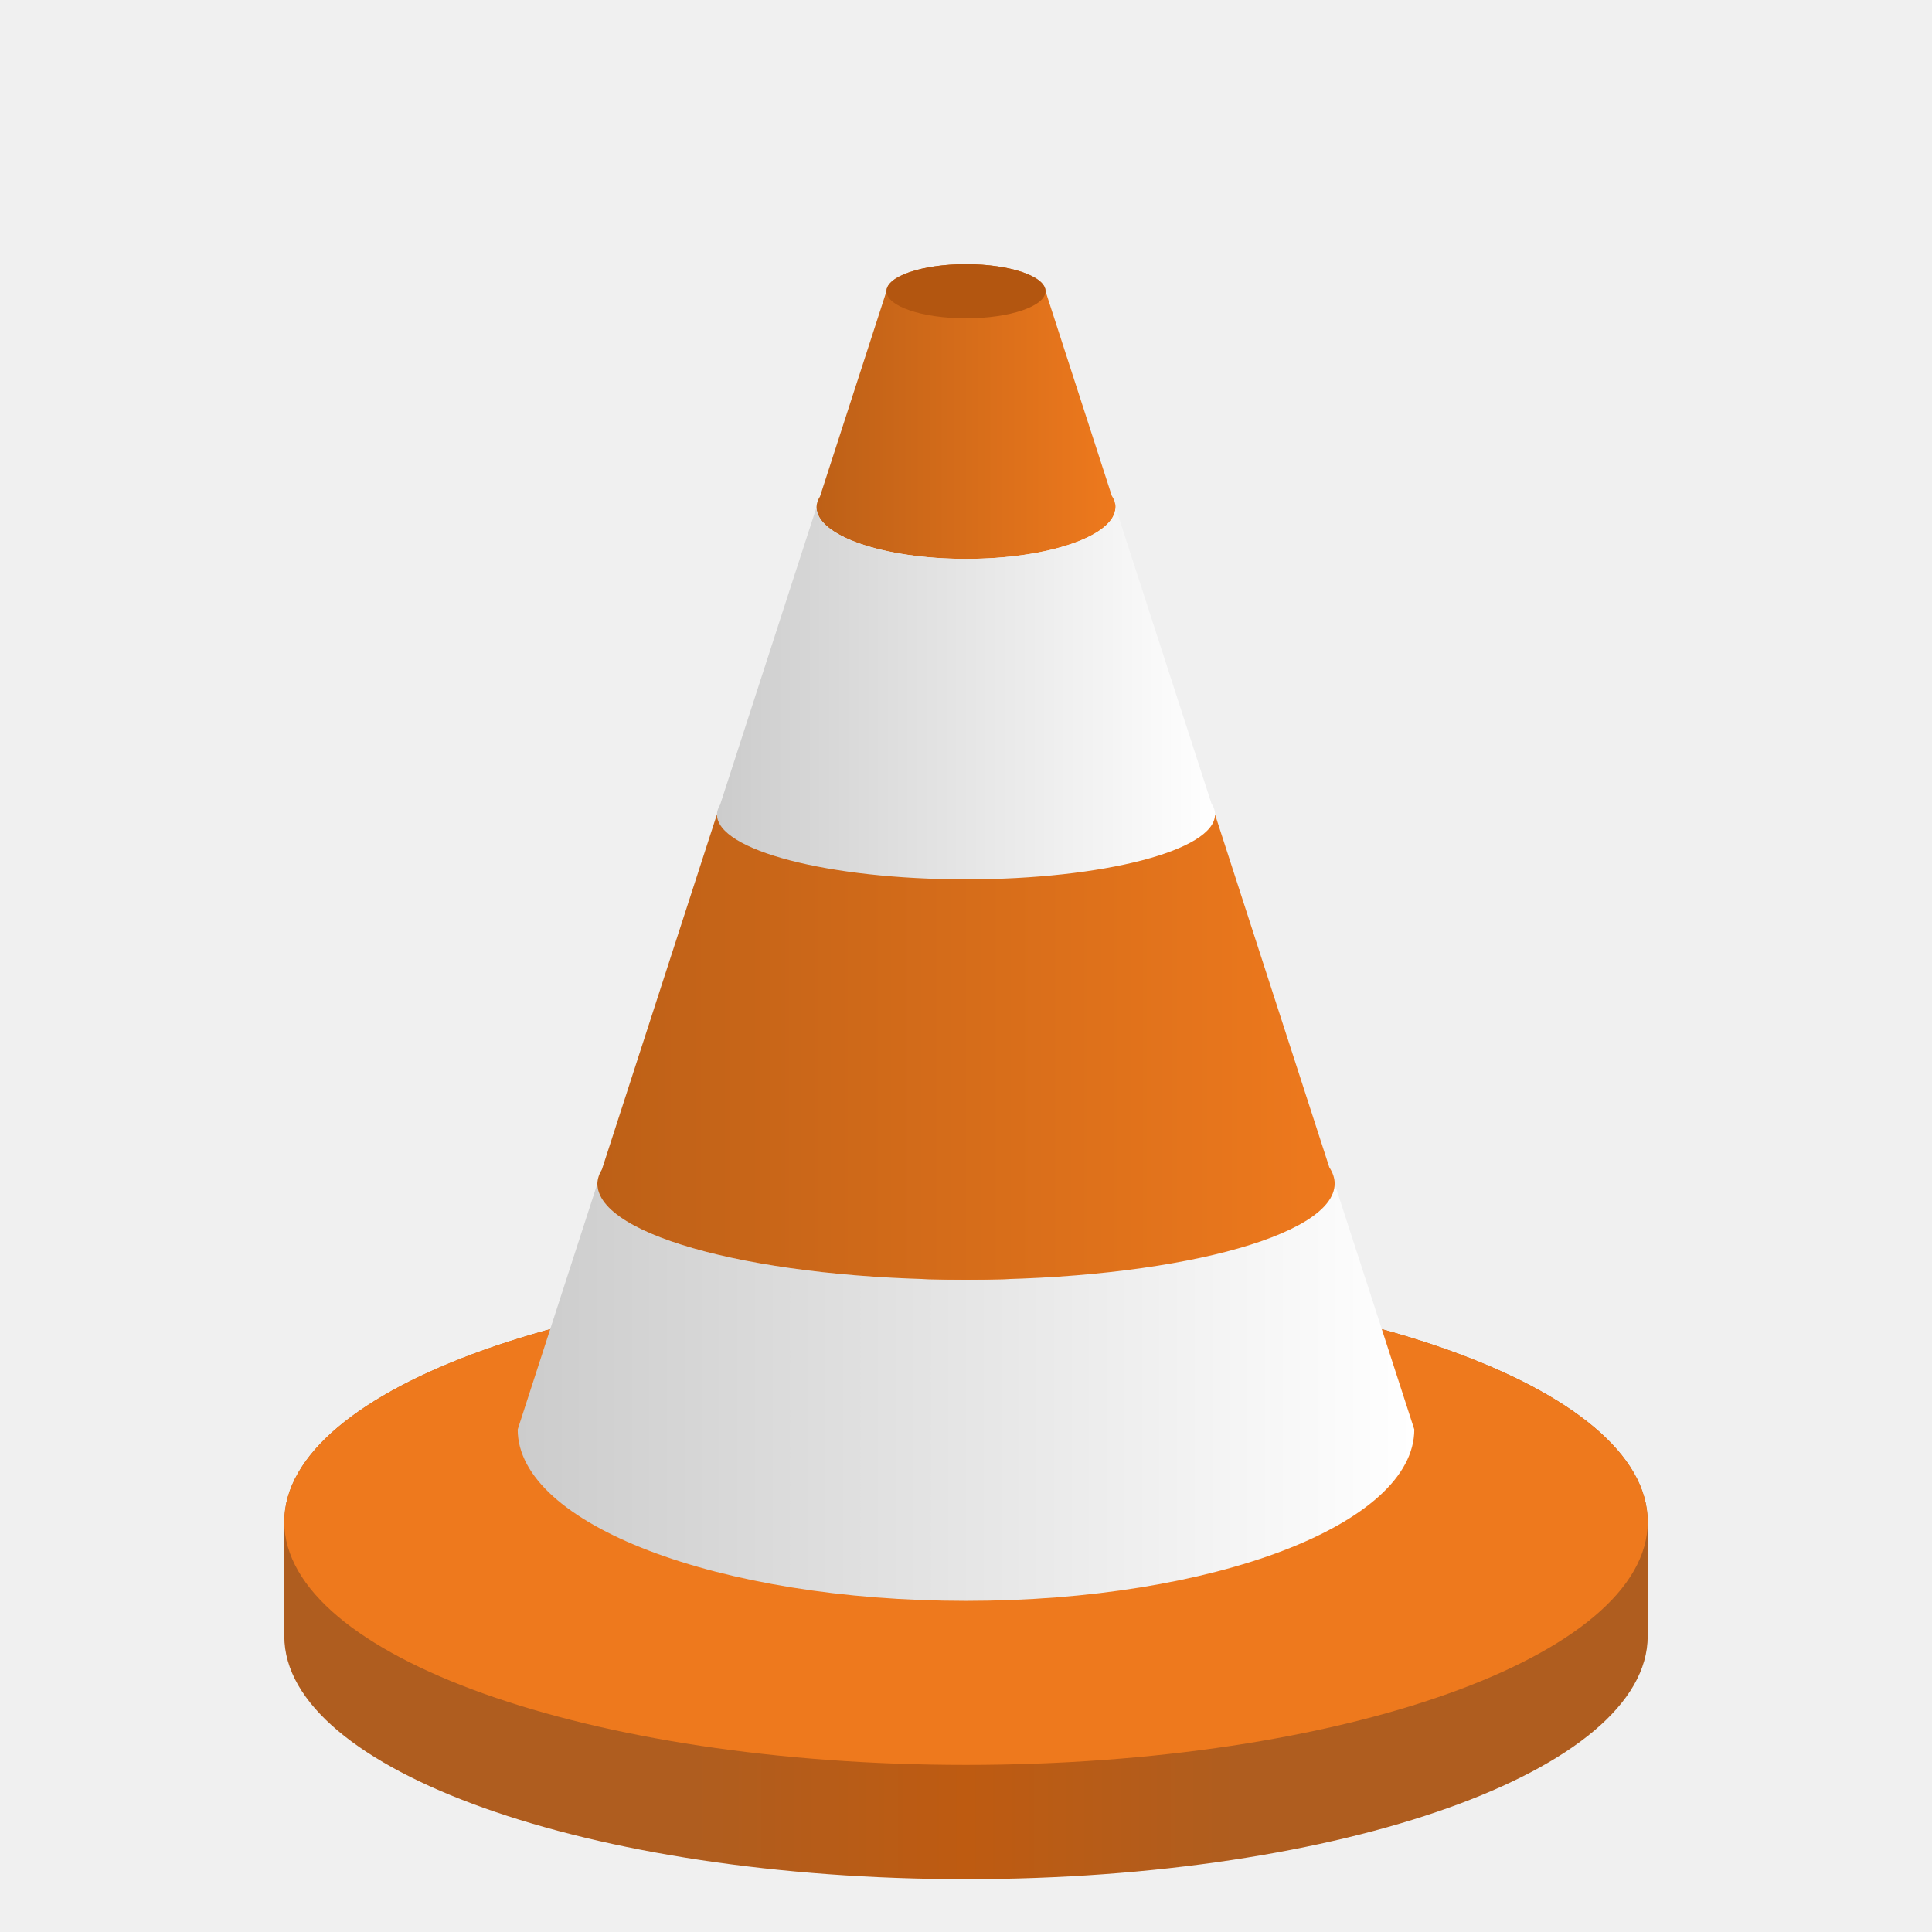
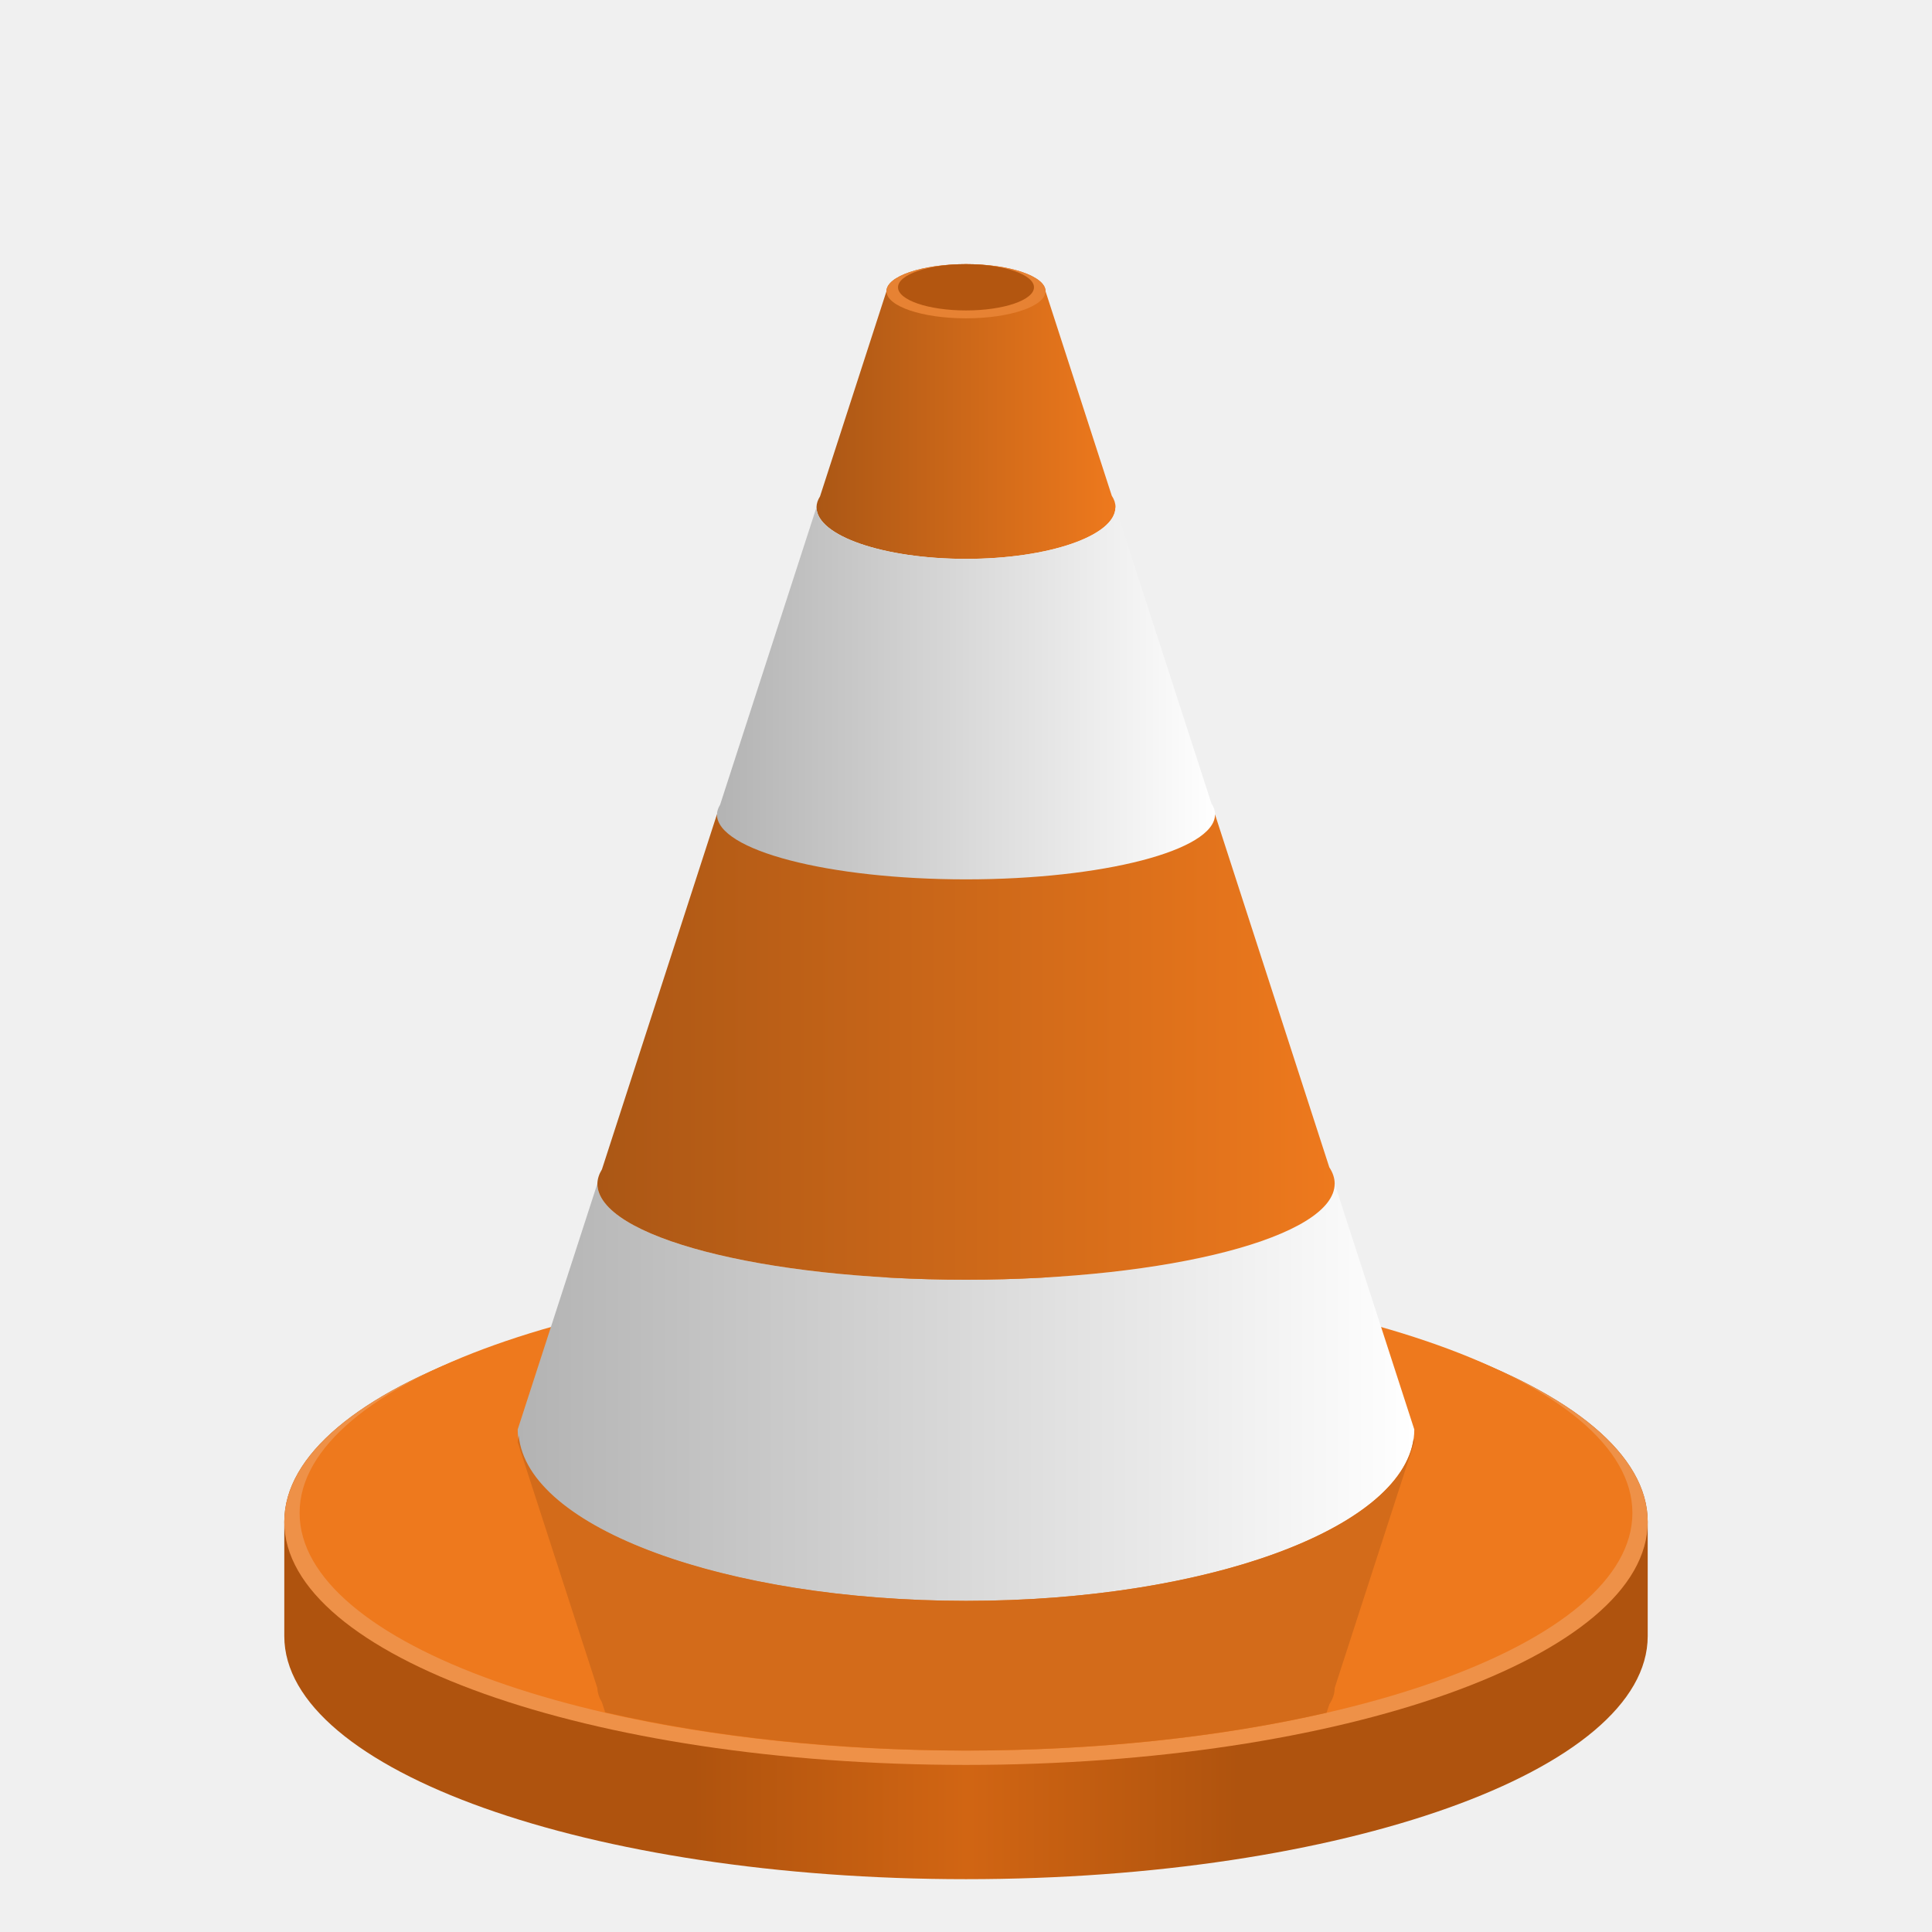
<svg xmlns="http://www.w3.org/2000/svg" xmlns:xlink="http://www.w3.org/1999/xlink" width="128" height="128" viewBox="0 0 128 128" version="1.1" id="svg5" xml:space="preserve">
  <defs id="defs2">
    <linearGradient id="linearGradient3856">
-       <stop style="stop-color:#af5d1f;stop-opacity:1;" offset="0" id="stop3852" />
-       <stop style="stop-color:#af5d1f;stop-opacity:1;" offset="0.3" id="stop3864" />
-       <stop style="stop-color:#be5b11;stop-opacity:1;" offset="0.5" id="stop3860" />
-       <stop style="stop-color:#af5d1f;stop-opacity:1;" offset="0.7" id="stop3862" />
-       <stop style="stop-color:#af5d1f;stop-opacity:1;" offset="1" id="stop3854" />
+       <stop style="stop-color:#af530e;stop-opacity:1;" offset="0" id="stop3852" />
+       <stop style="stop-color:#af530e;stop-opacity:1;" offset="0.3" id="stop3864" />
+       <stop style="stop-color:#d16513;stop-opacity:1;" offset="0.5" id="stop3860" />
+       <stop style="stop-color:#af530e;stop-opacity:1;" offset="0.7" id="stop3862" />
+       <stop style="stop-color:#af530e;stop-opacity:1;" offset="1" id="stop3854" />
    </linearGradient>
    <linearGradient id="linearGradient3624">
-       <stop style="stop-color:#bd6017;stop-opacity:1;" offset="0" id="stop3620" />
+       <stop style="stop-color:#ab5715;stop-opacity:1;" offset="0" id="stop3620" />
      <stop style="stop-color:#ee791d;stop-opacity:1" offset="1" id="stop3622" />
    </linearGradient>
    <linearGradient id="linearGradient3616">
-       <stop style="stop-color:#bd6017;stop-opacity:1;" offset="0" id="stop3612" />
+       <stop style="stop-color:#ab5715;stop-opacity:1;" offset="0" id="stop3612" />
      <stop style="stop-color:#ee791d;stop-opacity:1" offset="1" id="stop3614" />
    </linearGradient>
    <linearGradient id="linearGradient3551">
-       <stop style="stop-color:#cccccc;stop-opacity:1" offset="0" id="stop3547" />
+       <stop style="stop-color:#b3b3b3;stop-opacity:1" offset="0" id="stop3547" />
      <stop style="stop-color:#ffffff;stop-opacity:1;" offset="1" id="stop3549" />
    </linearGradient>
    <linearGradient id="linearGradient2924">
-       <stop style="stop-color:#cccccc;stop-opacity:1" offset="0" id="stop2920" />
+       <stop style="stop-color:#b3b3b3;stop-opacity:1" offset="0" id="stop2920" />
      <stop style="stop-color:#ffffff;stop-opacity:1;" offset="1" id="stop2922" />
    </linearGradient>
    <linearGradient y2="236" x2="96" y1="236" x1="32" gradientTransform="translate(604.8168,170.5864)" gradientUnits="userSpaceOnUse" id="linearGradient1099" xlink:href="#linearGradient1036" />
    <linearGradient id="linearGradient1036">
      <stop id="stop1032" offset="0" style="stop-color:#d5d3cf;stop-opacity:1;" />
      <stop id="stop1034" offset="1" style="stop-color:#f6f5f4;stop-opacity:1" />
    </linearGradient>
    <radialGradient r="32" fy="-76" fx="-244" cy="-76" cx="-244" gradientTransform="matrix(0.8833333,0,0,0.8833333,-460.3502,463.1197)" gradientUnits="userSpaceOnUse" id="radialGradient1103" xlink:href="#linearGradient1069" />
    <linearGradient id="linearGradient1069">
      <stop id="stop1065" offset="0" style="stop-color:#d5d3cf;stop-opacity:1" />
      <stop id="stop1067-1" offset="1" style="stop-color:#949390;stop-opacity:1" />
    </linearGradient>
    <linearGradient gradientUnits="userSpaceOnUse" y2="232" x2="64" y1="262.5" x1="64" id="linearGradient1027" xlink:href="#linearGradient1025" gradientTransform="translate(-470.5864,432.8168)" />
    <linearGradient id="linearGradient1025">
      <stop id="stop1021" offset="0" style="stop-color:#9a9996;stop-opacity:1" />
      <stop id="stop1023" offset="1" style="stop-color:#77767b;stop-opacity:1" />
    </linearGradient>
    <clipPath clipPathUnits="userSpaceOnUse" id="clipPath1609-7">
      <path id="path1611-5" d="m 252,116 28,-28 v -8 h -36 v 36 z" style="fill:#e74747;stroke:none;stroke-width:0.25px;stroke-linecap:butt;stroke-linejoin:miter;stroke-opacity:1" />
    </clipPath>
    <radialGradient r="32" fy="-76" fx="-244" cy="-76" cx="-244" gradientTransform="matrix(0.8833333,0,0,0.8833333,-460.3502,463.1197)" gradientUnits="userSpaceOnUse" id="radialGradient1103-5" xlink:href="#linearGradient1069" />
    <clipPath clipPathUnits="userSpaceOnUse" id="clipPath1609-7-7">
      <path id="path1611-5-0" d="m 252,116 28,-28 v -8 h -36 v 36 z" style="fill:#e74747;stroke:none;stroke-width:0.25px;stroke-linecap:butt;stroke-linejoin:miter;stroke-opacity:1" />
    </clipPath>
    <clipPath clipPathUnits="userSpaceOnUse" id="clipPath744">
      <rect style="fill:#1e88e5;fill-opacity:1;stroke-width:0.265" id="rect746" width="541.867" height="541.867" x="0" y="1.5987212e-14" rx="79.375" ry="79.375" />
    </clipPath>
    <clipPath clipPathUnits="userSpaceOnUse" id="clipPath62">
      <rect style="fill:#1e88e5;fill-opacity:1;stroke-width:0.265" id="rect64" width="541.867" height="541.867" x="2.2507105e-05" y="-0.422" rx="79.375" ry="79.375" />
    </clipPath>
    <radialGradient r="32" fy="-76" fx="-244" cy="-76" cx="-244" gradientTransform="matrix(0.8833333,0,0,0.8833333,-460.3502,463.1197)" gradientUnits="userSpaceOnUse" id="radialGradient1103-6" xlink:href="#linearGradient1069" />
    <clipPath clipPathUnits="userSpaceOnUse" id="clipPath1609-7-2">
      <path id="path1611-5-3" d="m 252,116 28,-28 v -8 h -36 v 36 z" style="fill:#e74747;stroke:none;stroke-width:0.25px;stroke-linecap:butt;stroke-linejoin:miter;stroke-opacity:1" />
    </clipPath>
    <clipPath clipPathUnits="userSpaceOnUse" id="clipPath961">
      <rect style="fill:#00c853;stroke:none;stroke-width:0.529" id="rect963" width="541.867" height="541.867" x="1.4210855e-14" y="2.717972e-05" rx="79.375" ry="79.375" />
    </clipPath>
    <radialGradient r="32" fy="-76" fx="-244" cy="-76" cx="-244" gradientTransform="matrix(0.8833333,0,0,0.8833333,-460.3502,463.1197)" gradientUnits="userSpaceOnUse" id="radialGradient1103-56" xlink:href="#linearGradient1069" />
    <clipPath clipPathUnits="userSpaceOnUse" id="clipPath1440">
      <circle style="display:inline;opacity:1;vector-effect:none;fill:none;fill-opacity:1;stroke:#000000;stroke-width:2;stroke-linecap:butt;stroke-linejoin:miter;stroke-miterlimit:4;stroke-dasharray:none;stroke-dashoffset:0;stroke-opacity:1;marker:none;marker-start:none;marker-mid:none;marker-end:none;paint-order:normal;enable-background:new" id="circle1442" cx="-134.35" cy="193.747" r="24" transform="rotate(-45)" />
    </clipPath>
    <clipPath clipPathUnits="userSpaceOnUse" id="clipPath1430">
      <circle style="display:inline;opacity:1;vector-effect:none;fill:none;fill-opacity:1;stroke:#000000;stroke-width:2;stroke-linecap:butt;stroke-linejoin:miter;stroke-miterlimit:4;stroke-dasharray:none;stroke-dashoffset:0;stroke-opacity:1;marker:none;marker-start:none;marker-mid:none;marker-end:none;paint-order:normal;enable-background:new" id="circle1432" cx="12" cy="232" r="24" />
    </clipPath>
    <clipPath clipPathUnits="userSpaceOnUse" id="clipPath1440-9">
      <circle style="display:inline;opacity:1;vector-effect:none;fill:none;fill-opacity:1;stroke:#000000;stroke-width:2;stroke-linecap:butt;stroke-linejoin:miter;stroke-miterlimit:4;stroke-dasharray:none;stroke-dashoffset:0;stroke-opacity:1;marker:none;marker-start:none;marker-mid:none;marker-end:none;paint-order:normal;enable-background:new" id="circle1442-5" cx="-134.35" cy="193.747" r="24" transform="rotate(-45)" />
    </clipPath>
    <clipPath clipPathUnits="userSpaceOnUse" id="clipPath1430-1">
      <circle style="display:inline;opacity:1;vector-effect:none;fill:none;fill-opacity:1;stroke:#000000;stroke-width:2;stroke-linecap:butt;stroke-linejoin:miter;stroke-miterlimit:4;stroke-dasharray:none;stroke-dashoffset:0;stroke-opacity:1;marker:none;marker-start:none;marker-mid:none;marker-end:none;paint-order:normal;enable-background:new" id="circle1432-8" cx="12" cy="232" r="24" />
    </clipPath>
    <clipPath clipPathUnits="userSpaceOnUse" id="clipPath2024">
      <rect style="opacity:1;vector-effect:none;fill:#63452c;fill-opacity:1;stroke:none;stroke-width:4;stroke-linecap:round;stroke-linejoin:round;stroke-miterlimit:4;stroke-dasharray:none;stroke-dashoffset:0;stroke-opacity:1" id="rect2026" width="74" height="98" x="6" y="196" />
    </clipPath>
    <linearGradient id="linearGradient914">
      <stop id="stop910" offset="0" style="stop-color:#f6f5f4;stop-opacity:0.437" />
      <stop id="stop912" offset="1" style="stop-color:#deddda;stop-opacity:0;" />
    </linearGradient>
    <radialGradient gradientTransform="matrix(2.608696,0,0,1.841036,-102.9565,-748.9467)" gradientUnits="userSpaceOnUse" r="46" fy="296" fx="64" cy="296" cx="64" id="radialGradient916" xlink:href="#linearGradient914" />
    <clipPath clipPathUnits="userSpaceOnUse" id="clipPath11543">
      <rect style="fill:#f0c04e;fill-opacity:1;stroke:none;stroke-width:0.529" id="rect11545" width="541.867" height="541.867" x="1.4746095e-06" y="6.4330168e-05" rx="79.375" ry="79.375" />
    </clipPath>
    <style id="style374">.cls-1{fill:url(#linear-gradient);}.cls-2{opacity:0.35;fill:url(#radial-gradient);}.cls-2,.cls-4{isolation:isolate;}.cls-3{fill:url(#linear-gradient-2);}.cls-4{opacity:0.41;fill:url(#radial-gradient-2);}.cls-5{fill:url(#radial-gradient-3);}.cls-6{fill:url(#radial-gradient-4);}</style>
    <linearGradient id="linear-gradient" x1="63.33" y1="84.03" x2="241.67" y2="84.03" gradientTransform="matrix(1,0,0,-1,0,266)" gradientUnits="userSpaceOnUse">
      <stop offset="0" stop-color="#0c59a4" id="stop376" />
      <stop offset="1" stop-color="#114a8b" id="stop378" />
    </linearGradient>
    <radialGradient id="radial-gradient" cx="161.83" cy="68.91" r="95.38" gradientTransform="matrix(1,0,0,-0.95,0,248.84)" gradientUnits="userSpaceOnUse">
      <stop offset="0.72" stop-opacity="0" id="stop381" />
      <stop offset="0.95" stop-opacity="0.53" id="stop383" />
      <stop offset="1" id="stop385" />
    </radialGradient>
    <linearGradient id="linear-gradient-2" x1="157.35" y1="161.39" x2="45.96" y2="40.06" gradientTransform="matrix(1,0,0,-1,0,266)" gradientUnits="userSpaceOnUse">
      <stop offset="0" stop-color="#1b9de2" id="stop388" />
      <stop offset="0.16" stop-color="#1595df" id="stop390" />
      <stop offset="0.67" stop-color="#0680d7" id="stop392" />
      <stop offset="1" stop-color="#0078d4" id="stop394" />
    </linearGradient>
    <radialGradient id="radial-gradient-2" cx="-340.29" cy="62.99" r="143.24" gradientTransform="matrix(0.15,-0.99,-0.8,-0.12,176.64,-125.4)" gradientUnits="userSpaceOnUse">
      <stop offset="0.76" stop-opacity="0" id="stop397" />
      <stop offset="0.95" stop-opacity="0.5" id="stop399" />
      <stop offset="1" id="stop401" />
    </radialGradient>
    <radialGradient id="radial-gradient-3" cx="113.37" cy="570.21" r="202.43" gradientTransform="matrix(-0.04,1,2.13,0.08,-1179.54,-106.69)" gradientUnits="userSpaceOnUse">
      <stop offset="0" stop-color="#35c1f1" id="stop404" />
      <stop offset="0.11" stop-color="#34c1ed" id="stop406" />
      <stop offset="0.23" stop-color="#2fc2df" id="stop408" />
      <stop offset="0.31" stop-color="#2bc3d2" id="stop410" />
      <stop offset="0.67" stop-color="#36c752" id="stop412" />
    </radialGradient>
    <radialGradient id="radial-gradient-4" cx="376.52" cy="567.97" r="97.34" gradientTransform="matrix(0.28,0.96,0.78,-0.23,-303.76,-148.5)" gradientUnits="userSpaceOnUse">
      <stop offset="0" stop-color="#66eb6e" id="stop415" />
      <stop offset="1" stop-color="#66eb6e" stop-opacity="0" id="stop417" />
    </radialGradient>
    <clipPath clipPathUnits="userSpaceOnUse" id="clipPath1260">
      <rect style="fill:#bbdefb;fill-opacity:1;stroke:none;stroke-width:0.529" id="rect1262" width="541.867" height="541.867" x="2.9492187e-06" y="3.9968629e-05" rx="79.375" ry="79.375" />
    </clipPath>
    <linearGradient x1="0" y1="119.552" x2="235.777" y2="119.552" id="linearGradient-1" gradientTransform="matrix(1.45119,0,0,1.703766,99.85446,80.41603)" gradientUnits="userSpaceOnUse">
      <stop stop-color="#FF5500" offset="0%" id="stop6" />
      <stop stop-color="#FF5500" offset="40.988%" id="stop8" />
      <stop stop-color="#FF2000" offset="58.198%" id="stop10" />
      <stop stop-color="#FF2000" offset="100%" id="stop12" />
    </linearGradient>
    <linearGradient x1="0.021" y1="0.507" x2="1" y2="0.507" id="linearGradient-2" gradientUnits="userSpaceOnUse" gradientTransform="matrix(7.107012,0,0,7.107012,54.42477,49.22005)">
      <stop stop-color="#FF452A" offset="0%" id="stop15" />
      <stop stop-color="#FF2000" offset="100%" id="stop17" />
    </linearGradient>
    <mask id="mask-4" fill="#ffffff">
      <path d="M 45.051,6.703 39.15,2.8822695e-5 h -10.363 -10.363 L 12.522,6.703 c 0,0 -5.182,-1.441 -7.628,1.009 0,0 6.909,-0.624 9.284,3.243 0,0 6.405,1.225 7.269,1.225 0.864,0 2.735,-0.721 4.462,-1.297 1.727,-0.576 2.879,-0.581 2.879,-0.581 0,0 1.151,0.004 2.879,0.581 1.727,0.576 3.598,1.297 4.462,1.297 0.864,0 7.269,-1.225 7.269,-1.225 2.375,-3.867 9.284,-3.243 9.284,-3.243 C 50.233,5.262 45.051,6.703 45.051,6.703" id="use25" style="stroke-width:0.265" />
    </mask>
    <clipPath clipPathUnits="userSpaceOnUse" id="clipPath3338">
      <rect style="fill:#ff7f2a;fill-opacity:1;stroke:none;stroke-width:0.529" id="rect3340" width="541.867" height="541.867" x="1.1368684e-13" y="5.8174133e-05" rx="79.375" ry="79.375" />
    </clipPath>
    <clipPath clipPathUnits="userSpaceOnUse" id="clipPath2140">
      <rect style="fill:#ffad76;fill-opacity:1;stroke:none;stroke-width:0.529" id="rect2142" width="487.68" height="487.68" x="27.093" y="27.093" rx="71.438" ry="71.438" />
    </clipPath>
    <linearGradient gradientUnits="userSpaceOnUse" y2="268" x2="115.823" y1="268" x1="11.823" id="linearGradient1329" xlink:href="#linearGradient1357" gradientTransform="matrix(2.274968,0,0,2.274968,-344.8075,-258.2955)" />
    <linearGradient id="linearGradient1357">
      <stop id="stop1345" offset="0" style="stop-color:#986a44;stop-opacity:1" />
      <stop style="stop-color:#cdab8f;stop-opacity:1" offset="0.029" id="stop1347" />
      <stop id="stop1349" offset="0.058" style="stop-color:#b5835a;stop-opacity:1" />
      <stop style="stop-color:#b5835a;stop-opacity:1" offset="0.942" id="stop1351" />
      <stop id="stop1353" offset="0.971" style="stop-color:#cdab8f;stop-opacity:1" />
      <stop id="stop1355" offset="1" style="stop-color:#986a44;stop-opacity:1" />
    </linearGradient>
    <linearGradient y2="23" x2="60" y1="53.255" x1="70.586" gradientTransform="translate(0,170)" gradientUnits="userSpaceOnUse" id="linearGradient1610" xlink:href="#linearGradient1656" />
    <linearGradient id="linearGradient1656">
      <stop style="stop-color:#ffffff;stop-opacity:1" offset="0" id="stop1652" />
      <stop style="stop-color:#deddda;stop-opacity:1" offset="1" id="stop1654" />
    </linearGradient>
    <linearGradient y2="268" x2="68" y1="268" x1="60" gradientUnits="userSpaceOnUse" id="linearGradient1612" xlink:href="#linearGradient1270" />
    <linearGradient id="linearGradient1270">
      <stop style="stop-color:#949390;stop-opacity:1;" offset="0" id="stop1258" />
      <stop id="stop1260" offset="0.083" style="stop-color:#d5d3cf;stop-opacity:1" />
      <stop style="stop-color:#949390;stop-opacity:1;" offset="0.167" id="stop1262" />
      <stop id="stop1264" offset="0.833" style="stop-color:#949390;stop-opacity:1;" />
      <stop style="stop-color:#d5d3cf;stop-opacity:1" offset="0.917" id="stop1266" />
      <stop style="stop-color:#949390;stop-opacity:1" offset="1" id="stop1268" />
    </linearGradient>
    <linearGradient id="i">
      <stop offset="0" stop-color="#e26400" id="stop353" />
      <stop offset="1" stop-color="#ffb900" id="stop355" />
    </linearGradient>
    <linearGradient id="h">
      <stop offset="0" stop-color="#9b4400" id="stop358" />
      <stop offset="1" stop-color="#e56300" id="stop360" />
    </linearGradient>
    <linearGradient id="g">
      <stop offset="0" stop-color="#f48200" stop-opacity="0" id="stop363" />
      <stop offset=".589" stop-color="#f48200" stop-opacity=".728" id="stop365" />
      <stop offset=".816" stop-color="#cc5f00" id="stop367" />
      <stop offset="1" stop-color="#a43d00" id="stop369" />
    </linearGradient>
    <linearGradient id="f">
      <stop offset="0" stop-color="#a1abb2" id="stop372" />
      <stop offset=".083" stop-color="#eaeced" id="stop374" />
      <stop offset="1" stop-color="#c6ccd0" id="stop376-3" />
    </linearGradient>
    <linearGradient id="e">
      <stop offset="0" stop-color="#7a8288" id="stop379" />
      <stop offset=".529" stop-color="#9fa3a7" id="stop381-6" />
      <stop offset="1" stop-color="#7d858b" id="stop383-7" />
    </linearGradient>
    <linearGradient id="d">
      <stop offset="0" stop-color="#a1abb2" id="stop386" />
      <stop offset=".148" stop-color="#eaeced" id="stop388-5" />
      <stop offset="1" stop-color="#c6ccd0" id="stop390-3" />
    </linearGradient>
    <linearGradient id="c">
      <stop offset="0" stop-color="#7a8288" id="stop393" />
      <stop offset=".076" stop-color="#9fa3a7" id="stop395" />
      <stop offset="1" stop-color="#7d858b" id="stop397-5" />
    </linearGradient>
    <linearGradient id="b">
      <stop offset="0" stop-color="#ffb900" id="stop400" />
      <stop offset="1" stop-color="#ffd76b" id="stop402" />
    </linearGradient>
    <linearGradient xlink:href="#a" id="r" x1="236.651" x2="236.052" y1="158.479" y2="162.893" gradientTransform="matrix(0.6461708,0,0,0.6461708,-88.35141,9.822696)" gradientUnits="userSpaceOnUse" spreadMethod="reflect" />
    <linearGradient id="a">
      <stop offset="0" stop-color="#f68000" id="stop406-6" />
      <stop offset="1" stop-color="#fd9800" id="stop408-2" />
    </linearGradient>
    <linearGradient xlink:href="#b" id="q" x1="-113.893" x2="412.23" y1="461.921" y2="463.262" gradientTransform="matrix(0.1823638,0,0,0.1823638,29.17063,32.90193)" gradientUnits="userSpaceOnUse" />
    <linearGradient xlink:href="#c" id="p" x1="107.209" x2="151.346" y1="-.642" y2="12.703" gradientTransform="matrix(0.1823638,0,0,0.1823638,29.08027,32.8943)" gradientUnits="userSpaceOnUse" />
    <linearGradient xlink:href="#d" id="o" x1="104.886" x2="164.759" y1="12.641" y2="27.389" gradientTransform="matrix(0.1823638,0,0,0.1823638,29.17063,32.90193)" gradientUnits="userSpaceOnUse" />
    <linearGradient xlink:href="#e" id="n" x1="18.875" x2="334.031" y1="252.484" y2="268.415" gradientTransform="matrix(0.1823638,0,0,0.1823638,29.17063,32.90193)" gradientUnits="userSpaceOnUse" />
    <linearGradient xlink:href="#f" id="m" x1="44.104" x2="278.432" y1="228.6" y2="290.7" gradientTransform="matrix(0.1823638,0,0,0.1823638,29.17063,32.90193)" gradientUnits="userSpaceOnUse" />
    <linearGradient xlink:href="#g" id="l" x1="115.202" x2="261.622" y1="70.105" y2="55.356" gradientTransform="matrix(0.1823638,0,0,0.1823638,29.17063,32.90193)" gradientUnits="userSpaceOnUse" />
    <linearGradient xlink:href="#h" id="k" x1="64.751" x2="93.522" y1="102.284" y2="108.988" gradientTransform="matrix(0.1823638,0,0,0.1823638,29.17063,32.90193)" gradientUnits="userSpaceOnUse" />
    <linearGradient xlink:href="#i" id="j" x1="40.775" x2="44.376" y1="100.342" y2="125.316" gradientTransform="matrix(0.6461708,0,0,0.6592446,29.17063,31.98213)" gradientUnits="userSpaceOnUse" />
    <filter id="s" color-interpolation-filters="sRGB" x="-0.025" y="-0.092" width="1.051" height="1.183">
      <feGaussianBlur stdDeviation="1.135" id="feGaussianBlur419" />
    </filter>
    <linearGradient xlink:href="#linearGradient2924" id="linearGradient2926" x1="47.499" y1="38.786" x2="80.503" y2="38.786" gradientUnits="userSpaceOnUse" gradientTransform="matrix(1,0,0,0.9545455,1.5e-6,8.909091)" />
    <linearGradient xlink:href="#linearGradient3551" id="linearGradient3553" x1="34.299" y1="87.026" x2="93.701" y2="87.026" gradientUnits="userSpaceOnUse" gradientTransform="matrix(1,0,0,0.9545455,1.5e-6,8.909091)" />
    <linearGradient xlink:href="#linearGradient3616" id="linearGradient3618" x1="39.577" y1="63.342" x2="88.425" y2="63.342" gradientUnits="userSpaceOnUse" gradientTransform="matrix(1,0,0,0.9545455,1.5e-6,8.909091)" />
    <linearGradient xlink:href="#linearGradient3624" id="linearGradient3626" x1="54.096" y1="19.229" x2="73.906" y2="19.229" gradientUnits="userSpaceOnUse" gradientTransform="matrix(1,0,0,0.9545455,1.5e-6,8.909091)" />
    <linearGradient xlink:href="#linearGradient3856" id="linearGradient3858" x1="18.835" y1="98.163" x2="109.165" y2="98.163" gradientUnits="userSpaceOnUse" gradientTransform="matrix(1,0,0,0.9545455,1.5e-6,10.90909)" />
  </defs>
  <g id="layer2">
    <path id="path1933" style="fill:url(#linearGradient3858);fill-opacity:1;stroke-width:5.48;stroke-linecap:round;stroke-linejoin:round;paint-order:markers stroke fill" d="M 64,84.72 A 45.165,16.104 0 0 0 18.835,100.824 v 7.572 A 45.165,16.104 0 0 0 64,124.5 a 45.165,16.104 0 0 0 45.165,-16.104 45.165,16.104 0 0 0 0,-0.002 v -7.57 A 45.165,16.104 0 0 0 64,84.72 Z" />
-     <path id="path1928" style="fill:#ee791d;fill-opacity:1;stroke-width:5.48;stroke-linecap:round;stroke-linejoin:round;paint-order:markers stroke fill" d="M 64,84.719 A 45.165,16.104 0 0 0 18.835,100.825 45.165,16.104 0 0 0 64,116.93 45.165,16.104 0 0 0 109.165,100.825 45.165,16.104 0 0 0 64,84.719 Z" />
+     <path id="path1928" style="fill:#ee9148;fill-opacity:1;stroke-width:5.48;stroke-linecap:round;stroke-linejoin:round;paint-order:markers stroke fill" d="M 64,84.719 A 45.165,16.104 0 0 0 18.835,100.825 45.165,16.104 0 0 0 64,116.93 45.165,16.104 0 0 0 109.165,100.825 45.165,16.104 0 0 0 64,84.719 Z" />
    <path id="path2062" style="fill:url(#linearGradient3626);fill-opacity:1;stroke-width:3.731;stroke-linecap:round;stroke-linejoin:round;paint-order:markers stroke fill" d="m 64,17.5 a 5.269,1.795 0 0 0 -5.269,1.795 l -4.403,13.594 a 9.906,3.423 0 0 0 -0.232,0.715 9.906,3.423 0 0 0 9.906,3.423 9.906,3.423 0 0 0 9.902,-3.418 9.906,3.423 0 0 0 0.002,0 v -0.002 a 9.906,3.423 0 0 0 0,-0.004 9.906,3.423 0 0 0 -0.248,-0.76 L 69.269,19.295 A 5.269,1.795 0 0 0 64,17.5 Z" />
-     <ellipse style="fill:#b35610;fill-opacity:1;stroke-width:5.333;stroke-linecap:round;stroke-linejoin:round;paint-order:markers stroke fill" id="path2049" cx="64" cy="19.295" rx="5.269" ry="1.795" />
+     <ellipse style="fill:#e78233;fill-opacity:1;stroke-width:5.333;stroke-linecap:round;stroke-linejoin:round;paint-order:markers stroke fill" id="path2049" cx="64" cy="19.295" rx="5.269" ry="1.795" />
+     <path id="path470" style="fill:#ee791d;fill-opacity:1;stroke-width:5.357;stroke-linecap:round;stroke-linejoin:round;paint-order:markers stroke fill" d="M 64,84.492 A 44.151,15.743 0 0 0 19.849,100.235 44.151,15.743 0 0 0 64,115.979 44.151,15.743 0 0 0 108.151,100.235 44.151,15.743 0 0 0 64,84.492 Z" />
    <path id="path2120" style="fill:url(#linearGradient3553);fill-opacity:1;stroke-width:3.731;stroke-linecap:round;stroke-linejoin:round;paint-order:markers stroke fill" d="M 39.578,78.418 34.299,94.706 A 29.702,11.355 0 0 0 64,106.062 29.702,11.355 0 0 0 93.701,94.706 L 88.424,78.418 A 24.424,6.366 0 0 1 64.002,84.784 24.424,6.366 0 0 1 39.578,78.418 Z" />
    <path id="path2126" style="fill:url(#linearGradient3618);fill-opacity:1;stroke-width:3.731;stroke-linecap:round;stroke-linejoin:round;paint-order:markers stroke fill" d="M 47.497,53.96 39.881,77.472 a 24.424,6.366 0 0 0 -0.304,0.946 24.424,6.366 0 0 0 24.425,6.366 24.424,6.366 0 0 0 24.423,-6.366 24.424,6.366 0 0 0 -0.354,-1.079 L 80.503,53.974 a 29.702,11.355 0 0 1 -16.507,1.915 29.702,11.355 0 0 1 -16.499,-1.93 z" />
    <path id="path1627" style="fill:url(#linearGradient2926);fill-opacity:1;stroke-width:3.731;stroke-linecap:round;stroke-linejoin:round;paint-order:markers stroke fill" d="m 54.096,33.604 -6.386,19.71 a 16.501,4.301 0 0 0 -0.211,0.645 16.501,4.301 0 0 0 16.503,4.301 16.501,4.301 0 0 0 16.497,-4.286 29.702,11.355 0 0 0 0.004,0 l -0.002,-0.005 a 16.501,4.301 0 0 0 0.002,-0.009 16.501,4.301 0 0 0 -0.242,-0.73 L 73.906,33.61 a 9.906,3.423 0 0 0 -0.002,0 9.906,3.423 0 0 1 -9.902,3.418 9.906,3.423 0 0 1 -9.906,-3.423 z" />
+     <ellipse style="fill:#b35610;fill-opacity:1;stroke-width:4.559;stroke-linecap:round;stroke-linejoin:round;paint-order:markers stroke fill" id="ellipse1027" cx="64" cy="19.034" rx="4.504" ry="1.534" />
+     <path style="fill:#d36b1a;fill-opacity:1;stroke-width:3.731;stroke-linecap:round;stroke-linejoin:round;paint-order:markers stroke fill" d="m 34.369,95.123 a 29.702,11.355 0 0 0 -0.07,0.428 l 5.279,16.289 a 24.424,6.366 0 0 0 0.303,0.945 l 0.213,0.66 A 44.151,15.743 0 0 0 64,115.979 44.151,15.743 0 0 0 87.891,113.471 l 0.18,-0.553 a 24.424,6.366 0 0 0 0.354,-1.078 L 93.701,95.551 A 29.702,11.355 0 0 0 93.656,95.299 29.702,11.355 0 0 1 64,106.062 29.702,11.355 0 0 1 34.369,95.123 Z" id="path1457" />
  </g>
</svg>
